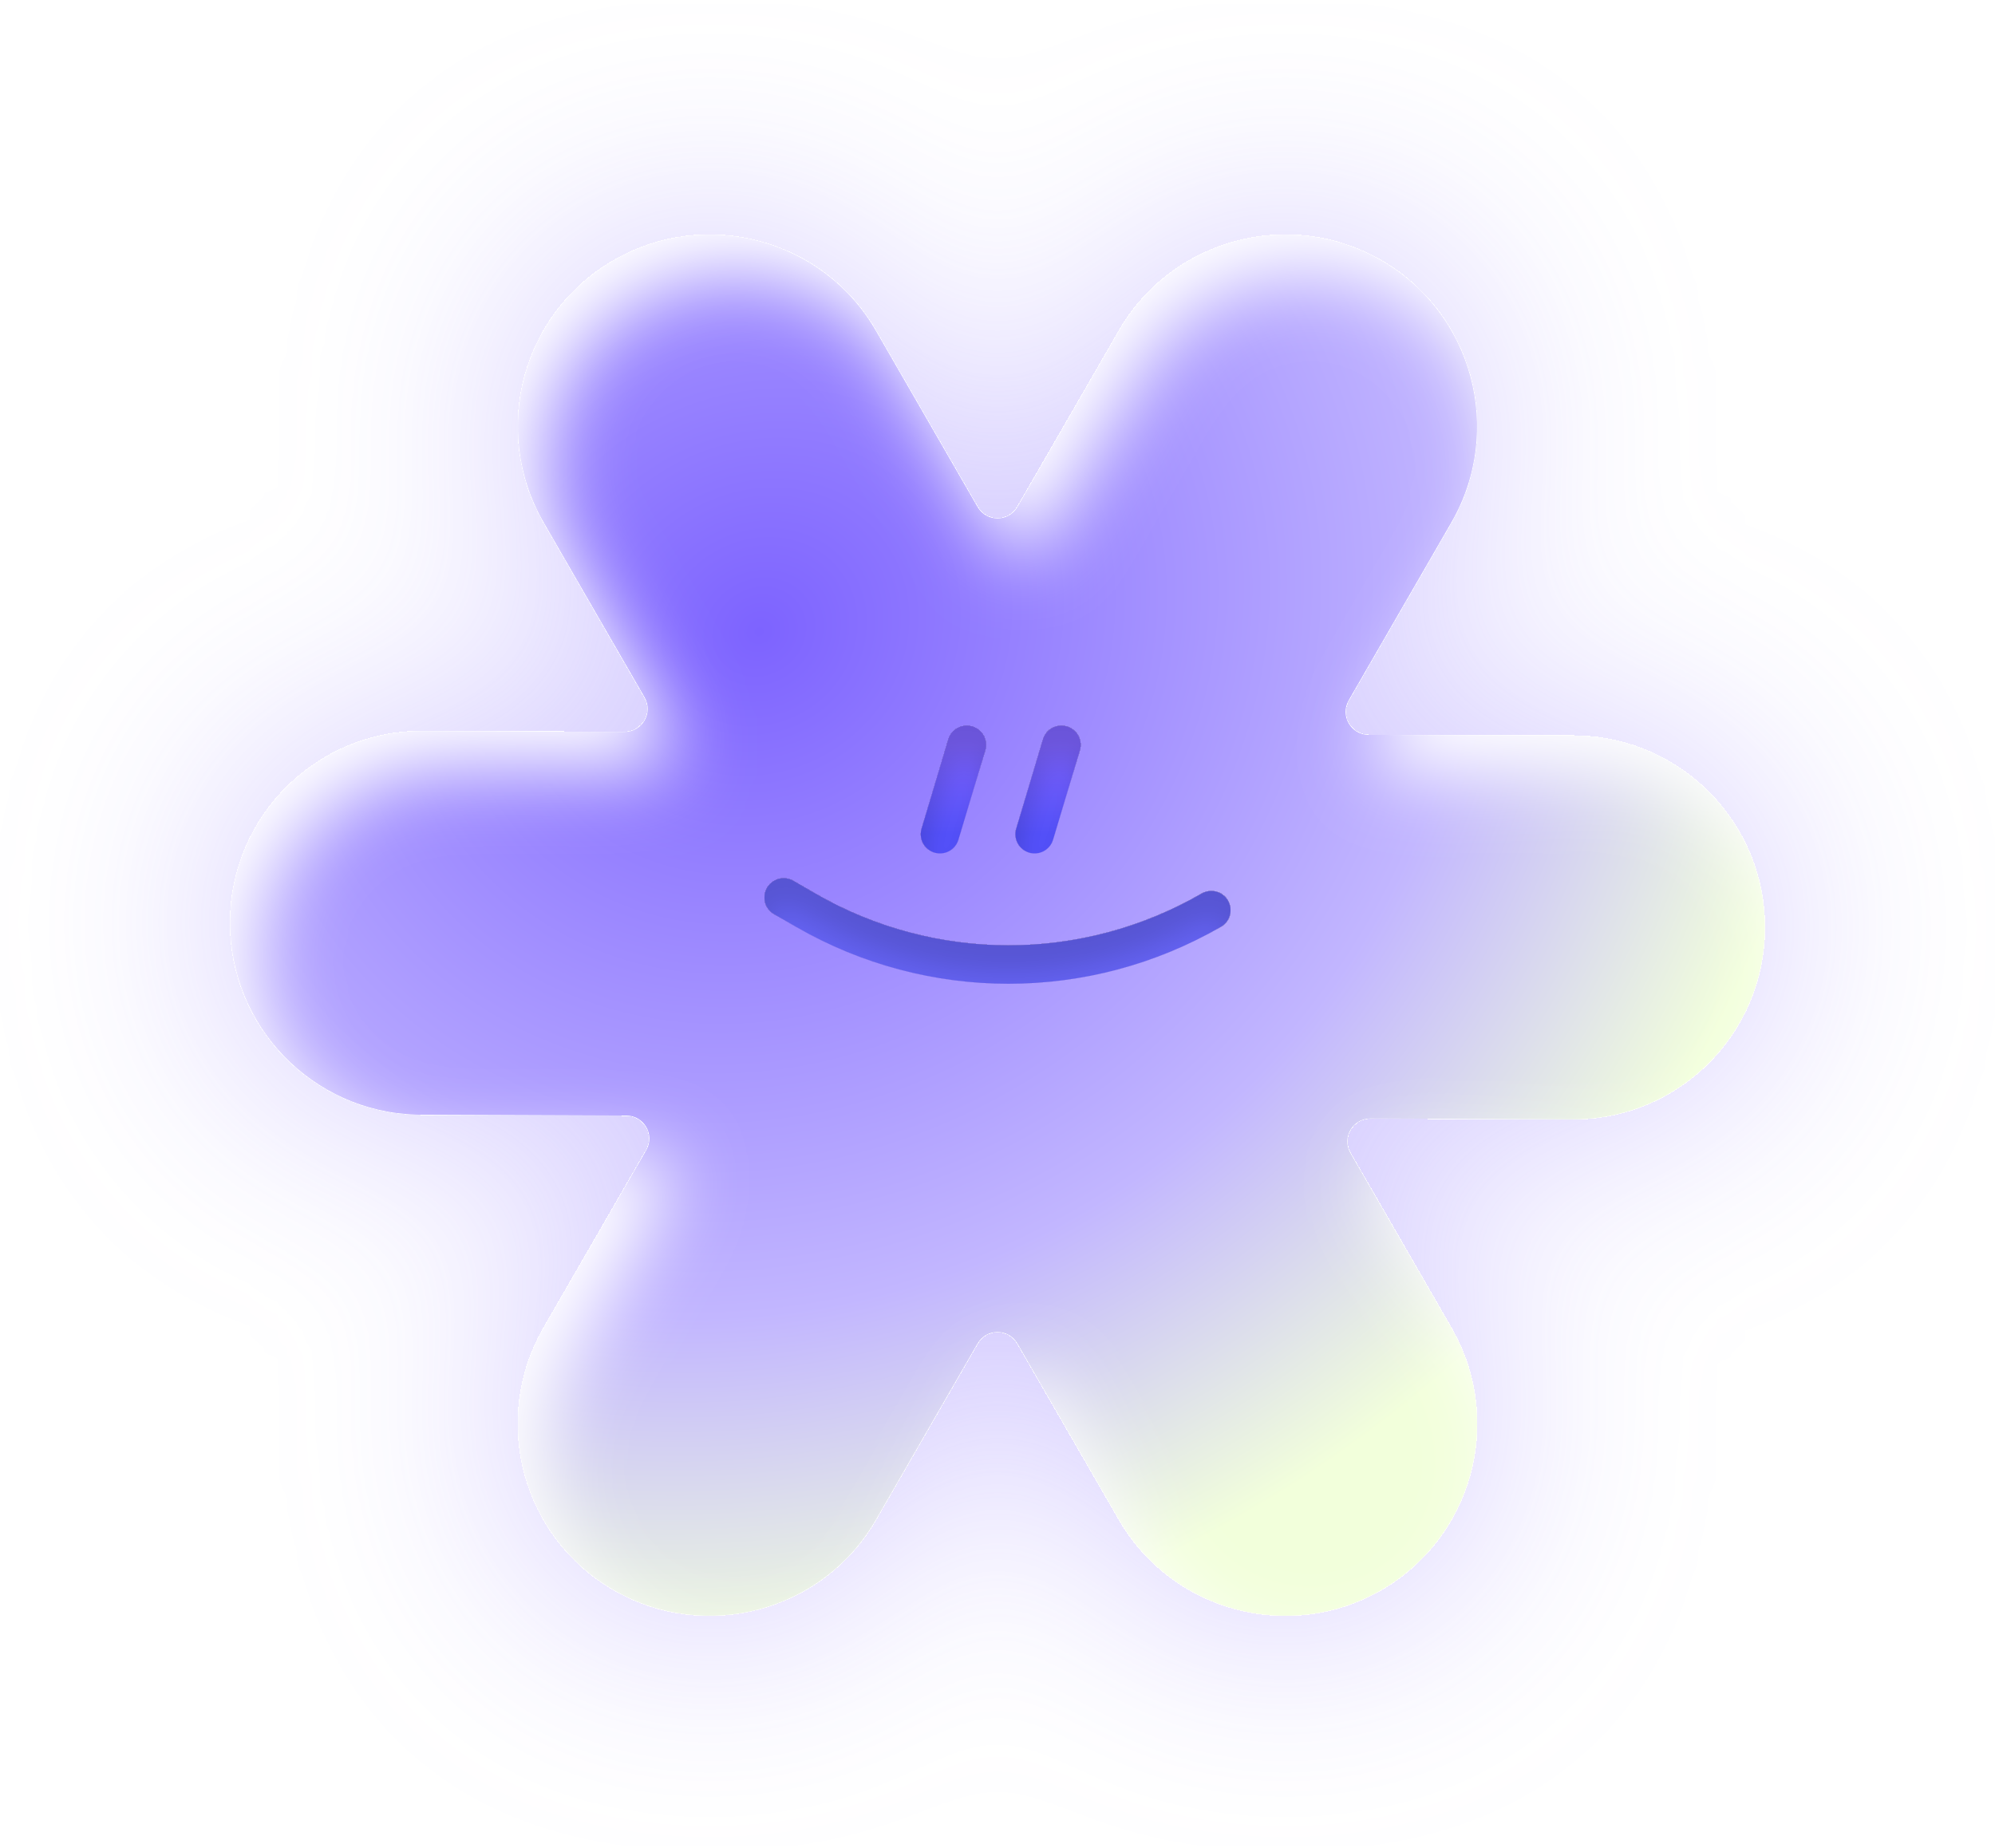
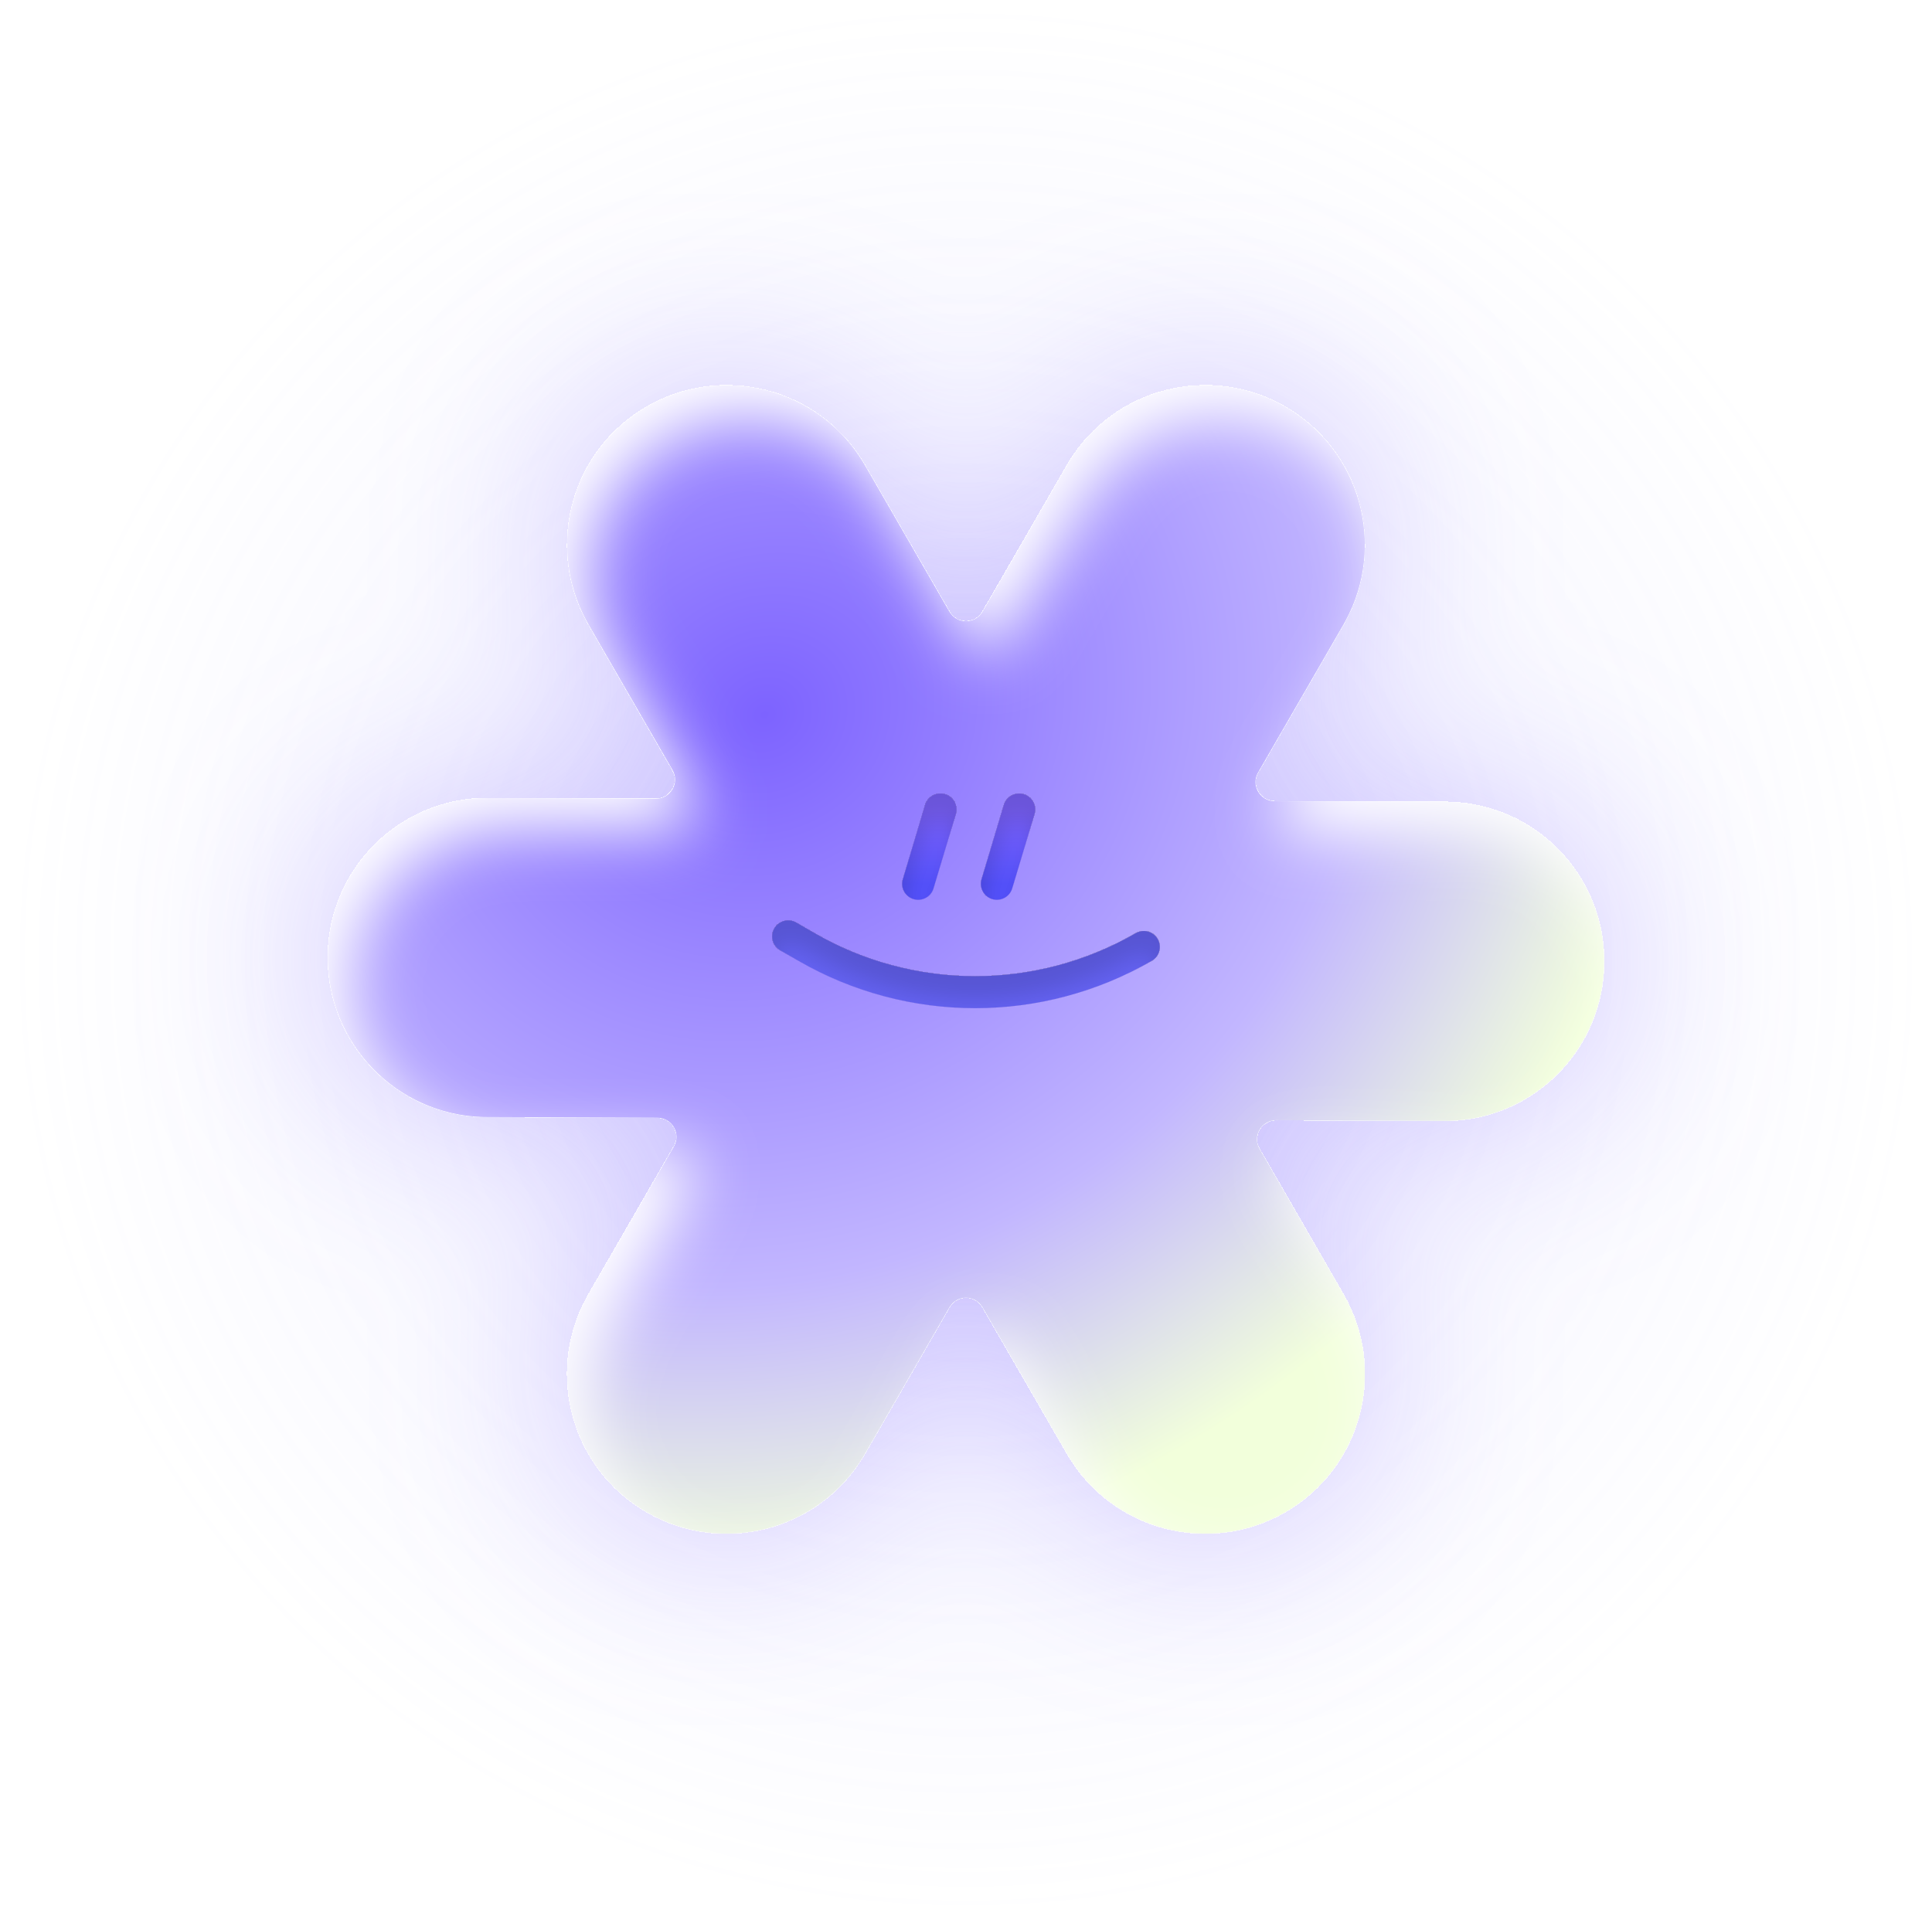
- <svg xmlns="http://www.w3.org/2000/svg" width="312" height="289" viewBox="0 0 312 289" fill="none">
-   <g filter="url(#filter0_di_265_664)">
-     <path d="M96.006 40.729C110.355 32.45 128.7 37.375 136.982 51.728L152.881 79.285C154.267 81.686 157.732 81.686 159.118 79.285L175.019 51.727L175.413 51.061C183.872 37.223 201.869 32.579 215.993 40.728C230.342 49.007 235.261 67.355 226.98 81.709L210.922 109.538C209.54 111.933 211.261 114.926 214.026 114.937L246.116 115.065L246.891 115.078C263.1 115.553 276.062 128.875 275.997 145.184C275.932 161.493 262.865 174.712 246.653 175.058L245.878 175.064L214.319 174.938C211.542 174.927 209.798 177.932 211.186 180.338L226.979 207.708L227.359 208.384C235.105 222.633 230.118 240.538 215.993 248.688C201.645 256.966 183.299 252.042 175.018 237.689L159.117 210.131C157.732 207.73 154.267 207.73 152.881 210.131L136.982 237.688C128.7 252.041 110.355 256.966 96.006 248.687C81.657 240.408 76.739 222.061 85.021 207.707L101.078 179.876C102.46 177.481 100.739 174.488 97.974 174.477L65.883 174.35L65.109 174.337C48.9 173.862 35.938 160.54 36.002 144.231C36.068 127.663 49.553 114.284 66.121 114.35L97.679 114.475C100.456 114.486 102.199 111.481 100.811 109.076L85.021 81.707C76.74 67.354 81.658 49.008 96.006 40.729Z" fill="url(#paint0_radial_265_664)" />
+ <svg xmlns="http://www.w3.org/2000/svg" width="218" height="217" viewBox="0 0 218 217" fill="none">
+   <circle cx="109" cy="108.292" r="108.208" fill="url(#paint0_radial_692_53)" />
+   <g filter="url(#filter0_di_692_53)">
+     <path d="M120.649 52.104C125.724 43.801 136.522 41.015 144.996 45.905C153.471 50.794 156.464 61.537 151.816 70.086L151.589 70.493L141.954 87.19C141.125 88.626 142.157 90.423 143.816 90.429L163.07 90.506L163.535 90.514C173.261 90.799 181.038 98.792 180.999 108.577C180.96 118.363 173.12 126.294 163.393 126.502L162.928 126.506L143.993 126.43C142.326 126.424 141.28 128.227 142.113 129.67L151.589 146.093C156.557 154.705 153.605 165.713 144.996 170.68C136.387 175.647 125.38 172.692 120.411 164.08L110.871 147.546C110.04 146.105 107.96 146.105 107.129 147.546L97.59 164.08L97.352 164.48C92.277 172.782 81.479 175.57 73.004 170.68C64.529 165.79 61.538 155.047 66.186 146.497L66.413 146.092L76.048 129.393C76.877 127.956 75.844 126.16 74.185 126.154L54.931 126.077L54.466 126.07C44.741 125.785 36.964 117.792 37.002 108.006C37.042 98.065 45.133 90.038 55.073 90.078L74.008 90.153C75.674 90.159 76.72 88.356 75.887 86.913L66.413 70.493L66.186 70.087C61.538 61.538 64.529 50.794 73.004 45.905C81.478 41.015 92.276 43.801 97.352 52.104L97.59 52.503L107.129 69.038C107.961 70.479 110.04 70.479 110.871 69.038L120.412 52.503L120.649 52.104Z" fill="url(#paint1_radial_692_53)" />
  </g>
-   <g filter="url(#filter1_i_265_664)">
-     <path d="M122.562 140.374L125.994 142.357C145.623 153.697 169.811 153.697 189.44 142.357V142.357" stroke="#6664F8" stroke-width="6" stroke-linecap="round" />
+   <g filter="url(#filter1_i_692_53)">
+     <path d="M88.938 105.692L90.997 106.882C102.774 113.686 117.287 113.686 129.064 106.882V106.882" stroke="#6664F8" stroke-width="3.6" stroke-linecap="round" />
  </g>
-   <g filter="url(#filter2_i_265_664)">
-     <path d="M151.196 116.508L147.008 130.476" stroke="url(#paint1_linear_265_664)" stroke-width="6" stroke-linecap="round" />
+   <g filter="url(#filter2_i_692_53)">
+     <path d="M106.118 91.372L103.605 99.753" stroke="url(#paint2_linear_692_53)" stroke-width="3.6" stroke-linecap="round" />
  </g>
-   <g filter="url(#filter3_i_265_664)">
-     <path d="M165.997 116.508L161.809 130.476" stroke="url(#paint2_linear_265_664)" stroke-width="6" stroke-linecap="round" />
+   <g filter="url(#filter3_i_692_53)">
+     <path d="M114.999 91.372L112.486 99.753" stroke="url(#paint3_linear_692_53)" stroke-width="3.6" stroke-linecap="round" />
  </g>
  <defs>
-     <filter id="filter0_di_265_664" x="0.002" y="0.71" width="311.996" height="287.996" filterUnits="userSpaceOnUse" color-interpolation-filters="sRGB">
+     <filter id="filter0_di_692_53" x="15.402" y="21.894" width="187.198" height="172.797" filterUnits="userSpaceOnUse" color-interpolation-filters="sRGB">
      <feFlood flood-opacity="0" result="BackgroundImageFix" />
      <feColorMatrix in="SourceAlpha" type="matrix" values="0 0 0 0 0 0 0 0 0 0 0 0 0 0 0 0 0 0 127 0" result="hardAlpha" />
      <feOffset />
-       <feGaussianBlur stdDeviation="18" />
+       <feGaussianBlur stdDeviation="10.8" />
      <feComposite in2="hardAlpha" operator="out" />
      <feColorMatrix type="matrix" values="0 0 0 0 0.491 0 0 0 0 0.386 0 0 0 0 1 0 0 0 0.35 0" />
-       <feBlend mode="normal" in2="BackgroundImageFix" result="effect1_dropShadow_265_664" />
-       <feBlend mode="normal" in="SourceGraphic" in2="effect1_dropShadow_265_664" result="shape" />
+       <feBlend mode="normal" in2="BackgroundImageFix" result="effect1_dropShadow_692_53" />
+       <feBlend mode="normal" in="SourceGraphic" in2="effect1_dropShadow_692_53" result="shape" />
      <feColorMatrix in="SourceAlpha" type="matrix" values="0 0 0 0 0 0 0 0 0 0 0 0 0 0 0 0 0 0 127 0" result="hardAlpha" />
-       <feOffset dx="4" dy="6" />
-       <feGaussianBlur stdDeviation="6" />
+       <feOffset dx="2.4" dy="3.6" />
+       <feGaussianBlur stdDeviation="3.6" />
      <feComposite in2="hardAlpha" operator="arithmetic" k2="-1" k3="1" />
      <feColorMatrix type="matrix" values="0 0 0 0 1 0 0 0 0 1 0 0 0 0 1 0 0 0 1 0" />
-       <feBlend mode="normal" in2="shape" result="effect2_innerShadow_265_664" />
+       <feBlend mode="normal" in2="shape" result="effect2_innerShadow_692_53" />
    </filter>
-     <filter id="filter1_i_265_664" x="119.562" y="137.373" width="72.878" height="21.288" filterUnits="userSpaceOnUse" color-interpolation-filters="sRGB">
+     <filter id="filter1_i_692_53" x="87.137" y="103.892" width="43.727" height="12.773" filterUnits="userSpaceOnUse" color-interpolation-filters="sRGB">
      <feFlood flood-opacity="0" result="BackgroundImageFix" />
      <feBlend mode="normal" in="SourceGraphic" in2="BackgroundImageFix" result="shape" />
      <feColorMatrix in="SourceAlpha" type="matrix" values="0 0 0 0 0 0 0 0 0 0 0 0 0 0 0 0 0 0 127 0" result="hardAlpha" />
-       <feOffset dy="4.8" />
-       <feGaussianBlur stdDeviation="2.4" />
+       <feOffset dy="2.88" />
+       <feGaussianBlur stdDeviation="1.44" />
      <feComposite in2="hardAlpha" operator="arithmetic" k2="-1" k3="1" />
      <feColorMatrix type="matrix" values="0 0 0 0 0 0 0 0 0 0 0 0 0 0 0 0 0 0 0.15 0" />
-       <feBlend mode="normal" in2="shape" result="effect1_innerShadow_265_664" />
+       <feBlend mode="normal" in2="shape" result="effect1_innerShadow_692_53" />
    </filter>
-     <filter id="filter2_i_265_664" x="144.007" y="113.507" width="10.19" height="24.77" filterUnits="userSpaceOnUse" color-interpolation-filters="sRGB">
+     <filter id="filter2_i_692_53" x="101.805" y="89.572" width="6.113" height="14.861" filterUnits="userSpaceOnUse" color-interpolation-filters="sRGB">
      <feFlood flood-opacity="0" result="BackgroundImageFix" />
      <feBlend mode="normal" in="SourceGraphic" in2="BackgroundImageFix" result="shape" />
      <feColorMatrix in="SourceAlpha" type="matrix" values="0 0 0 0 0 0 0 0 0 0 0 0 0 0 0 0 0 0 127 0" result="hardAlpha" />
-       <feOffset dy="4.8" />
-       <feGaussianBlur stdDeviation="2.4" />
+       <feOffset dy="2.88" />
+       <feGaussianBlur stdDeviation="1.44" />
      <feComposite in2="hardAlpha" operator="arithmetic" k2="-1" k3="1" />
      <feColorMatrix type="matrix" values="0 0 0 0 0 0 0 0 0 0 0 0 0 0 0 0 0 0 0.15 0" />
-       <feBlend mode="normal" in2="shape" result="effect1_innerShadow_265_664" />
+       <feBlend mode="normal" in2="shape" result="effect1_innerShadow_692_53" />
    </filter>
-     <filter id="filter3_i_265_664" x="158.808" y="113.507" width="10.19" height="24.77" filterUnits="userSpaceOnUse" color-interpolation-filters="sRGB">
+     <filter id="filter3_i_692_53" x="110.686" y="89.572" width="6.113" height="14.861" filterUnits="userSpaceOnUse" color-interpolation-filters="sRGB">
      <feFlood flood-opacity="0" result="BackgroundImageFix" />
      <feBlend mode="normal" in="SourceGraphic" in2="BackgroundImageFix" result="shape" />
      <feColorMatrix in="SourceAlpha" type="matrix" values="0 0 0 0 0 0 0 0 0 0 0 0 0 0 0 0 0 0 127 0" result="hardAlpha" />
-       <feOffset dy="4.8" />
-       <feGaussianBlur stdDeviation="2.4" />
+       <feOffset dy="2.88" />
+       <feGaussianBlur stdDeviation="1.44" />
      <feComposite in2="hardAlpha" operator="arithmetic" k2="-1" k3="1" />
      <feColorMatrix type="matrix" values="0 0 0 0 0 0 0 0 0 0 0 0 0 0 0 0 0 0 0.15 0" />
-       <feBlend mode="normal" in2="shape" result="effect1_innerShadow_265_664" />
+       <feBlend mode="normal" in2="shape" result="effect1_innerShadow_692_53" />
    </filter>
-     <radialGradient id="paint0_radial_265_664" cx="0" cy="0" r="1" gradientUnits="userSpaceOnUse" gradientTransform="translate(118.388 98.7477) rotate(58.797) scale(158.939 176.396)">
+     <radialGradient id="paint0_radial_692_53" cx="0" cy="0" r="1" gradientUnits="userSpaceOnUse" gradientTransform="translate(109 108.292) rotate(90) scale(108.208)">
+       <stop stop-color="#A8A7FF" stop-opacity="0.2" />
+       <stop offset="1" stop-color="#A8A7FF" stop-opacity="0" />
+     </radialGradient>
+     <radialGradient id="paint1_radial_692_53" cx="0" cy="0" r="1" gradientUnits="userSpaceOnUse" gradientTransform="translate(86.4334 80.7162) rotate(58.7969) scale(95.3631 105.838)">
      <stop stop-color="#7D63FF" />
      <stop offset="0.654" stop-color="#C2B6FF" />
      <stop offset="0.995" stop-color="#F2FFDB" />
    </radialGradient>
-     <linearGradient id="paint1_linear_265_664" x1="149.102" y1="116.508" x2="149.102" y2="130.476" gradientUnits="userSpaceOnUse">
+     <linearGradient id="paint2_linear_692_53" x1="104.861" y1="91.372" x2="104.861" y2="99.753" gradientUnits="userSpaceOnUse">
      <stop stop-color="#7D63FF" />
      <stop offset="1" stop-color="#5552FF" />
    </linearGradient>
-     <linearGradient id="paint2_linear_265_664" x1="163.903" y1="116.508" x2="163.903" y2="130.476" gradientUnits="userSpaceOnUse">
+     <linearGradient id="paint3_linear_692_53" x1="113.742" y1="91.372" x2="113.742" y2="99.753" gradientUnits="userSpaceOnUse">
      <stop stop-color="#7D63FF" />
      <stop offset="1" stop-color="#5552FF" />
    </linearGradient>
  </defs>
</svg>
